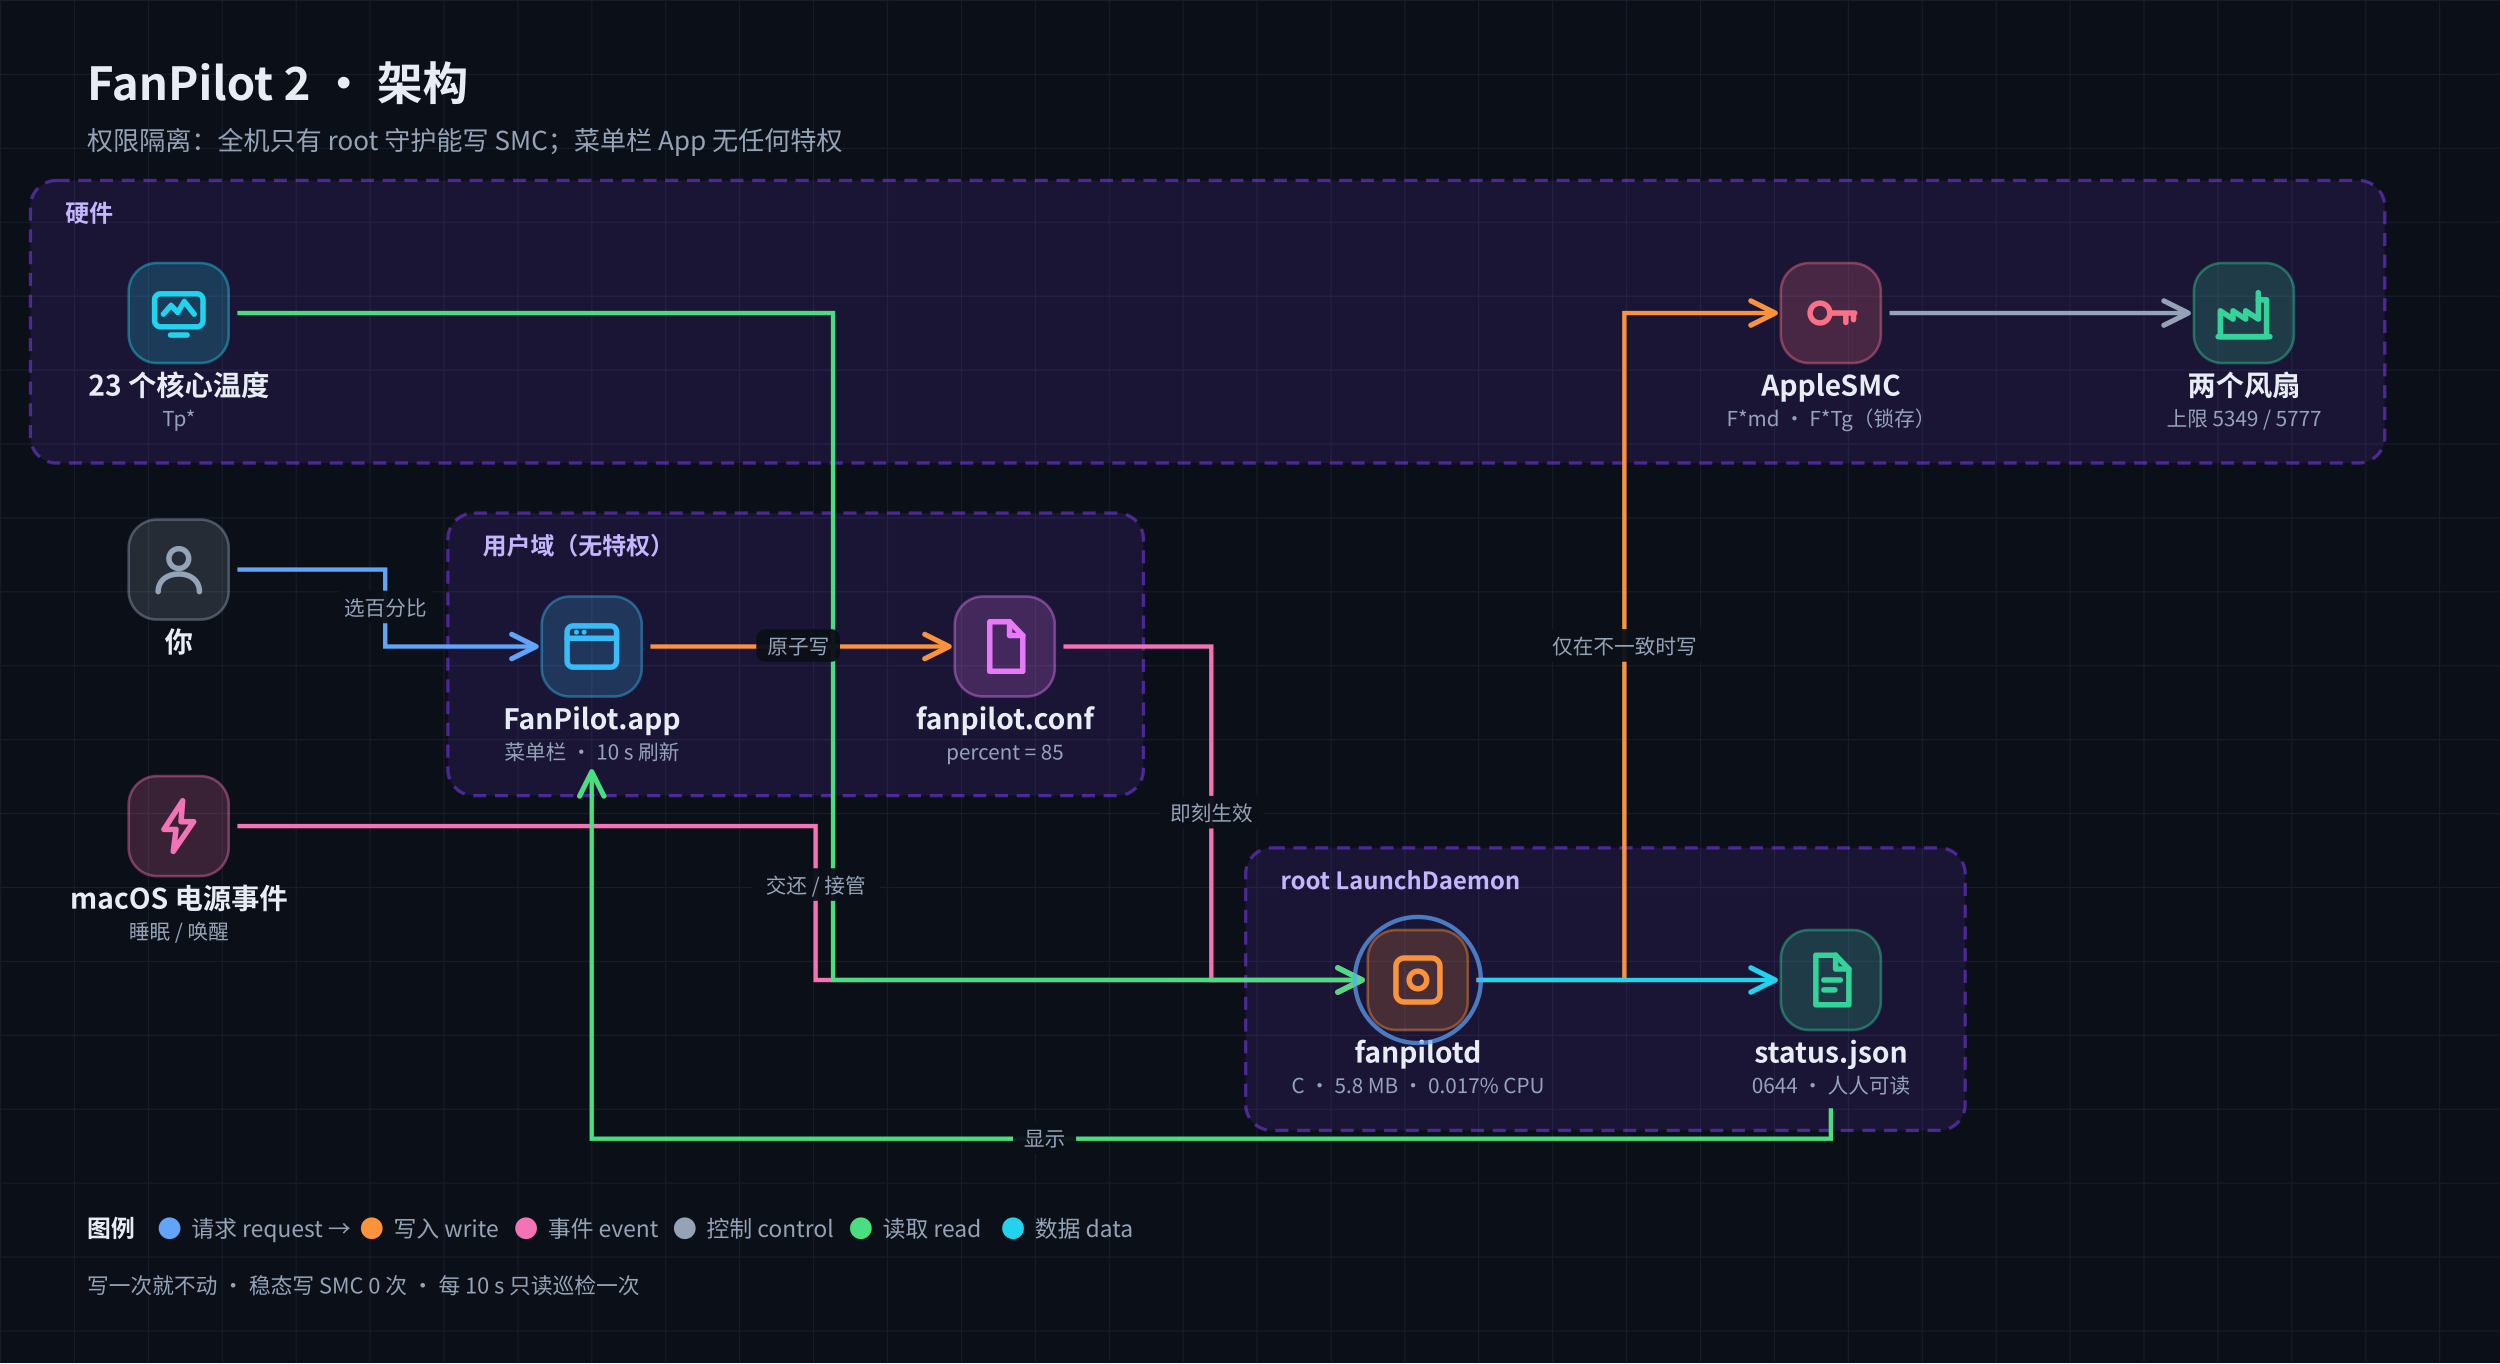
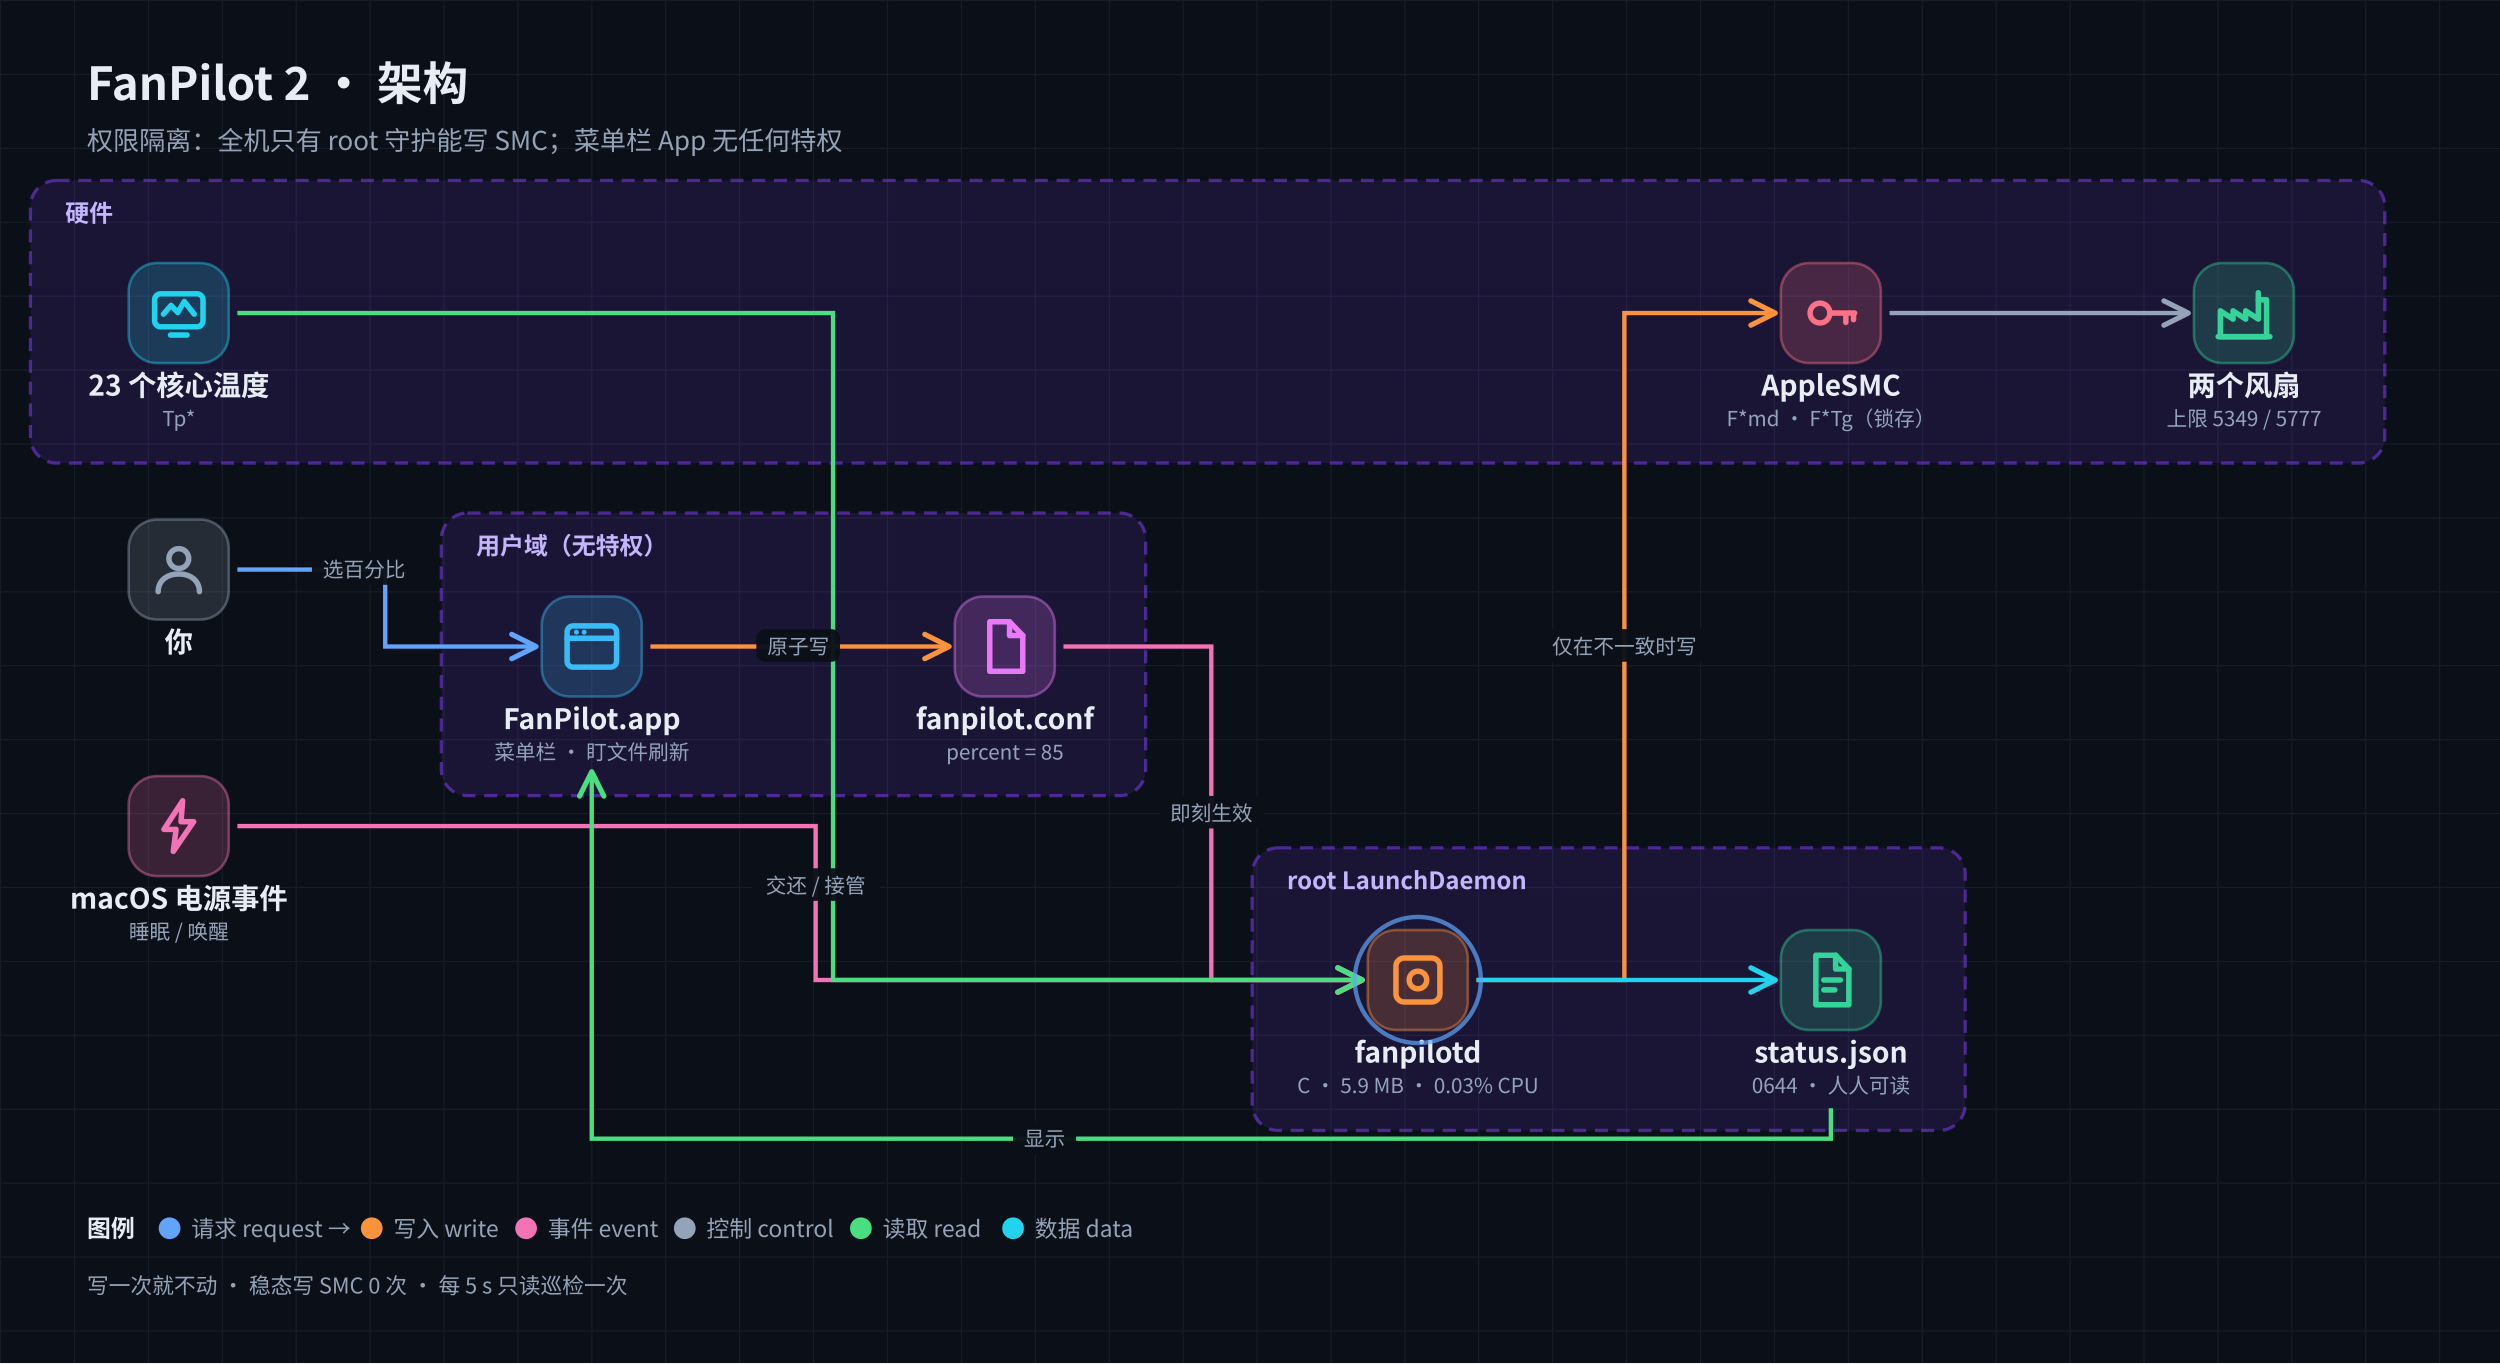
<svg xmlns="http://www.w3.org/2000/svg" viewBox="0 0 1150 627" width="1150" height="627" font-family="-apple-system,BlinkMacSystemFont,'Segoe UI','PingFang SC','Hiragino Sans GB','Microsoft YaHei','Noto Sans CJK SC','Source Han Sans SC',Helvetica,Arial,sans-serif" role="img" aria-label="FanPilot 2 · 架构">
  <defs>
    <pattern id="af-grid" width="34" height="34" patternUnits="userSpaceOnUse">
      <path d="M34 0 H0 V34" fill="none" stroke="#161D29" stroke-width="1" />
    </pattern>
    <marker id="af-ah" viewBox="0 0 10 10" refX="8" refY="5" markerWidth="7" markerHeight="7" orient="auto-start-reverse">
      <path d="M1 1 L9 5 L1 9" fill="none" stroke="context-stroke" stroke-width="1.7" stroke-linecap="round" stroke-linejoin="round" />
    </marker>
    <style>@media (prefers-reduced-motion: no-preference){.flow{stroke-dasharray:6 6;animation:af-dash 0.8s linear infinite}.flow-slow{stroke-dasharray:4 8;animation:af-dash 1.6s linear infinite}.rv0{opacity:0;animation:af-in .5s ease-out 0.00s forwards}.rv1{opacity:0;animation:af-in .5s ease-out 0.10s forwards}.rv2{opacity:0;animation:af-in .5s ease-out 0.20s forwards}.rv3{opacity:0;animation:af-in .5s ease-out 0.30s forwards}.rv4{opacity:0;animation:af-in .5s ease-out 0.40s forwards}.rv5{opacity:0;animation:af-in .5s ease-out 0.50s forwards}}@media (prefers-reduced-motion: reduce){  .rv0,.rv1,.rv2,.rv3,.rv4,.rv5{opacity:1}}@keyframes af-dash{to{stroke-dashoffset:-12}}@keyframes af-in{to{opacity:1}}</style>
  </defs>
  <rect width="1150" height="627" fill="#0B0F17" />
  <rect width="1150" height="627" fill="url(#af-grid)" />
  <text x="40" y="46" font-size="21" font-weight="800" fill="#E8EDF5">FanPilot 2 · 架构</text>
  <text x="40" y="69" font-size="12" fill="#94A3B8">权限隔离：全机只有 root 守护能写 SMC；菜单栏 App 无任何特权</text>
-   <rect x="206" y="236" width="320" height="130" rx="12" fill="rgba(124,58,237,0.14)" stroke="rgba(124,58,237,0.55)" stroke-width="1.5" stroke-dasharray="6 4" />
-   <text x="222" y="255" font-size="11" font-weight="700" fill="#C4B5FD">用户域（无特权）</text>
-   <rect x="573" y="390" width="331" height="130" rx="12" fill="rgba(124,58,237,0.14)" stroke="rgba(124,58,237,0.55)" stroke-width="1.5" stroke-dasharray="6 4" />
-   <text x="589" y="409" font-size="11" font-weight="700" fill="#C4B5FD">root LaunchDaemon</text>
+   <rect x="203" y="236" width="324" height="130" rx="12" fill="rgba(124,58,237,0.14)" stroke="rgba(124,58,237,0.55)" stroke-width="1.5" stroke-dasharray="6 4" />
+   <text x="219" y="255" font-size="11" font-weight="700" fill="#C4B5FD">用户域（无特权）</text>
+   <rect x="576" y="390" width="328" height="130" rx="12" fill="rgba(124,58,237,0.14)" stroke="rgba(124,58,237,0.55)" stroke-width="1.5" stroke-dasharray="6 4" />
+   <text x="592" y="409" font-size="11" font-weight="700" fill="#C4B5FD">root LaunchDaemon</text>
  <rect x="14" y="83" width="1083" height="130" rx="12" fill="rgba(124,58,237,0.14)" stroke="rgba(124,58,237,0.55)" stroke-width="1.5" stroke-dasharray="6 4" />
  <text x="30" y="102" font-size="11" font-weight="700" fill="#C4B5FD">硬件</text>
  <path class="flow" d="M 109.2 262.0 L 177.2 262.0 L 177.2 297.4 L 245.2 297.4" fill="none" stroke="#60A5FA" stroke-width="2" marker-end="url(#af-ah)" />
  <path class="flow" d="M 299.2 297.4 L 435.2 297.4" fill="none" stroke="#FB923C" stroke-width="2" marker-end="url(#af-ah)" />
  <path class="flow" d="M 489.2 297.4 L 557.2 297.4 L 557.2 450.8 L 625.2 450.8" fill="none" stroke="#F472B6" stroke-width="2" marker-end="url(#af-ah)" />
  <path class="flow" d="M 109.2 380.0 L 375.2 380.0 L 375.2 450.8 L 625.2 450.8" fill="none" stroke="#F472B6" stroke-width="2" marker-end="url(#af-ah)" />
  <path class="flow" d="M 679.2 450.8 L 747.2 450.8 L 747.2 144.0 L 815.2 144.0" fill="none" stroke="#FB923C" stroke-width="2" marker-end="url(#af-ah)" />
  <path class="flow" d="M 869.2 144.0 L 1005.2 144.0" fill="none" stroke="#94A3B8" stroke-width="2" marker-end="url(#af-ah)" />
  <path class="flow" d="M 109.2 144.0 L 383.2 144.0 L 383.2 450.8 L 625.2 450.8" fill="none" stroke="#4ADE80" stroke-width="2" marker-end="url(#af-ah)" />
  <path class="flow" d="M 679.2 450.8 L 815.2 450.8" fill="none" stroke="#22D3EE" stroke-width="2" marker-end="url(#af-ah)" />
  <path class="flow" d="M 842.2 509.8 L 842.2 523.8 L 272.2 523.8 L 272.2 356.4" fill="none" stroke="#4ADE80" stroke-width="2" marker-end="url(#af-ah)" />
-   <rect x="153.2" y="271.7" width="48.0" height="15" rx="4" fill="#0B0F17" opacity="0.95" />
-   <text x="177.2" y="283.1" text-anchor="middle" font-size="9.5" fill="#94A3B8">选百分比</text>
+   <rect x="143.5" y="254.0" width="48.0" height="15" rx="4" fill="#0B0F17" opacity="0.95" />
+   <text x="167.5" y="265.4" text-anchor="middle" font-size="9.5" fill="#94A3B8">选百分比</text>
  <rect x="347.9" y="289.4" width="38.5" height="15" rx="4" fill="#0B0F17" opacity="0.95" />
  <text x="367.2" y="300.8" text-anchor="middle" font-size="9.5" fill="#94A3B8">原子写</text>
  <rect x="533.2" y="366.1" width="48.0" height="15" rx="4" fill="#0B0F17" opacity="0.95" />
  <text x="557.2" y="377.5" text-anchor="middle" font-size="9.5" fill="#94A3B8">即刻生效</text>
  <rect x="345.9" y="399.4" width="58.6" height="15" rx="4" fill="#0B0F17" opacity="0.95" />
  <text x="375.2" y="410.8" text-anchor="middle" font-size="9.5" fill="#94A3B8">交还 / 接管</text>
  <rect x="709.0" y="289.4" width="76.5" height="15" rx="4" fill="#0B0F17" opacity="0.95" />
  <text x="747.2" y="300.8" text-anchor="middle" font-size="9.5" fill="#94A3B8">仅在不一致时写</text>
  <rect x="466.0" y="515.8" width="29.0" height="15" rx="4" fill="#0B0F17" opacity="0.95" />
  <text x="480.5" y="527.2" text-anchor="middle" font-size="9.5" fill="#94A3B8">显示</text>
  <circle r="4.0" fill="#60A5FA" opacity="0.95" visibility="hidden">
    <set attributeName="visibility" to="visible" begin="0.00s" />
    <animateMotion dur="1.8s" begin="0.00s" repeatCount="indefinite" path="M 109.2 262.0 L 177.2 262.0 L 177.2 297.4 L 245.2 297.4" />
  </circle>
  <circle r="4.0" fill="#FB923C" opacity="0.95" visibility="hidden">
    <set attributeName="visibility" to="visible" begin="0.00s" />
    <animateMotion dur="1.8s" begin="0.00s" repeatCount="indefinite" path="M 299.2 297.4 L 435.2 297.4" />
  </circle>
  <circle r="4.0" fill="#F472B6" opacity="0.95" visibility="hidden">
    <set attributeName="visibility" to="visible" begin="0.00s" />
    <animateMotion dur="1.8s" begin="0.00s" repeatCount="indefinite" path="M 489.2 297.4 L 557.2 297.4 L 557.2 450.8 L 625.2 450.8" />
  </circle>
  <circle r="4.0" fill="#94A3B8" opacity="0.95" visibility="hidden">
    <set attributeName="visibility" to="visible" begin="0.00s" />
    <animateMotion dur="1.8s" begin="0.00s" repeatCount="indefinite" path="M 869.2 144.0 L 1005.2 144.0" />
  </circle>
  <g class="rv0">
    <rect x="59.2" y="239.0" width="46.0" height="46.0" rx="13" fill="rgba(148,163,184,0.2)" stroke="rgba(148,163,184,0.42)" stroke-width="1.2" />
    <g transform="translate(67.07,246.82) scale(1.265)" color="#94A3B8">
      <circle cx="12" cy="8" r="3.6" fill="none" stroke="currentColor" stroke-width="2" stroke-linecap="round" stroke-linejoin="round" />
      <path d="M4.5 20c0-4.1 3.4-6.4 7.5-6.4S19.5 15.9 19.5 20" fill="none" stroke="currentColor" stroke-width="2" stroke-linecap="round" stroke-linejoin="round" />
    </g>
    <text x="82.25" y="300.0" text-anchor="middle" font-size="13" font-weight="700" fill="#E8EDF5">你</text>
  </g>
  <g class="rv1">
    <rect x="249.2" y="274.4" width="46.0" height="46.0" rx="13" fill="rgba(56,189,248,0.2)" stroke="rgba(56,189,248,0.42)" stroke-width="1.2" />
    <g transform="translate(257.07,282.22) scale(1.265)" color="#38BDF8">
      <rect x="3" y="4.5" width="18" height="15" rx="2.2" fill="none" stroke="currentColor" stroke-width="2" stroke-linecap="round" stroke-linejoin="round" />
      <path d="M3 9h18" fill="none" stroke="currentColor" stroke-width="2" stroke-linecap="round" stroke-linejoin="round" />
      <circle cx="6.4" cy="6.8" r="0.9" fill="currentColor" />
      <circle cx="9.2" cy="6.8" r="0.9" fill="currentColor" />
    </g>
    <text x="272.25" y="335.4" text-anchor="middle" font-size="13" font-weight="700" fill="#E8EDF5">FanPilot.app</text>
-     <text x="272.25" y="349.4" text-anchor="middle" font-size="9.5" fill="#94A3B8">菜单栏 · 10 s 刷新</text>
+     <text x="272.25" y="349.4" text-anchor="middle" font-size="9.5" fill="#94A3B8">菜单栏 · 盯文件刷新</text>
  </g>
  <g class="rv2">
    <rect x="439.2" y="274.4" width="46.0" height="46.0" rx="13" fill="rgba(232,121,249,0.2)" stroke="rgba(232,121,249,0.42)" stroke-width="1.2" />
    <g transform="translate(447.07,282.22) scale(1.265)" color="#E879F9">
      <path d="M6.5 3h7.2L18.5 8v13H6.5Z" fill="none" stroke="currentColor" stroke-width="2" stroke-linecap="round" stroke-linejoin="round" />
      <path d="M13.7 3v5h4.8" fill="none" stroke="currentColor" stroke-width="2" stroke-linecap="round" stroke-linejoin="round" />
    </g>
    <text x="462.25" y="335.4" text-anchor="middle" font-size="13" font-weight="700" fill="#E8EDF5">fanpilot.conf</text>
    <text x="462.25" y="349.4" text-anchor="middle" font-size="9.5" fill="#94A3B8">percent = 85</text>
  </g>
  <g class="rv4">
    <rect x="819.2" y="427.8" width="46.0" height="46.0" rx="13" fill="rgba(52,211,153,0.2)" stroke="rgba(52,211,153,0.42)" stroke-width="1.2" />
    <g transform="translate(827.07,435.62) scale(1.265)" color="#34D399">
      <path d="M6.5 3h7.2L18.5 8v13H6.5Z" fill="none" stroke="currentColor" stroke-width="2" stroke-linecap="round" stroke-linejoin="round" />
      <path d="M13.7 3v5h4.8M9.4 12h6M9.4 15.6h4" fill="none" stroke="currentColor" stroke-width="2" stroke-linecap="round" stroke-linejoin="round" />
    </g>
    <text x="842.25" y="488.8" text-anchor="middle" font-size="13" font-weight="700" fill="#E8EDF5">status.json</text>
    <text x="842.25" y="502.8" text-anchor="middle" font-size="9.5" fill="#94A3B8">0644 · 人人可读</text>
  </g>
  <g class="rv3">
    <rect x="629.2" y="427.8" width="46.0" height="46.0" rx="13" fill="rgba(251,146,60,0.2)" stroke="rgba(251,146,60,0.42)" stroke-width="1.2" />
    <g transform="translate(637.07,435.62) scale(1.265)" color="#FB923C">
      <rect x="4" y="4" width="16" height="16" rx="3" fill="none" stroke="currentColor" stroke-width="2" stroke-linecap="round" stroke-linejoin="round" />
      <circle cx="12" cy="12" r="3.2" fill="none" stroke="currentColor" stroke-width="2" stroke-linecap="round" stroke-linejoin="round" />
    </g>
    <text x="652.25" y="488.8" text-anchor="middle" font-size="13" font-weight="700" fill="#E8EDF5">fanpilotd</text>
-     <text x="652.25" y="502.8" text-anchor="middle" font-size="9.5" fill="#94A3B8">C · 5.8 MB · 0.017% CPU</text>
+     <text x="652.25" y="502.8" text-anchor="middle" font-size="9.5" fill="#94A3B8">C · 5.9 MB · 0.03% CPU</text>
  </g>
  <g class="rv0">
    <rect x="59.2" y="357.0" width="46.0" height="46.0" rx="13" fill="rgba(244,114,182,0.2)" stroke="rgba(244,114,182,0.42)" stroke-width="1.2" />
    <g transform="translate(67.07,364.82) scale(1.265)" color="#F472B6">
      <path d="M13.4 2.8 6.6 13.2h4.4l-1 8 7.4-10.8h-4.6Z" fill="none" stroke="currentColor" stroke-width="2" stroke-linecap="round" stroke-linejoin="round" />
    </g>
    <text x="82.25" y="418.0" text-anchor="middle" font-size="13" font-weight="700" fill="#E8EDF5">macOS 电源事件</text>
    <text x="82.25" y="432.0" text-anchor="middle" font-size="9.5" fill="#94A3B8">睡眠 / 唤醒</text>
  </g>
  <g class="rv4">
    <rect x="819.2" y="121.0" width="46.0" height="46.0" rx="13" fill="rgba(251,113,133,0.2)" stroke="rgba(251,113,133,0.42)" stroke-width="1.2" />
    <g transform="translate(827.07,128.82) scale(1.265)" color="#FB7185">
      <circle cx="8" cy="12" r="3.6" fill="none" stroke="currentColor" stroke-width="2" stroke-linecap="round" stroke-linejoin="round" />
      <path d="M11.6 12h9M17.4 12v3.4M20.2 12v2.4" fill="none" stroke="currentColor" stroke-width="2" stroke-linecap="round" stroke-linejoin="round" />
    </g>
    <text x="842.25" y="182.0" text-anchor="middle" font-size="13" font-weight="700" fill="#E8EDF5">AppleSMC</text>
    <text x="842.25" y="196.0" text-anchor="middle" font-size="9.5" fill="#94A3B8">F*md · F*Tg（锁存）</text>
  </g>
  <g class="rv5">
    <rect x="1009.2" y="121.0" width="46.0" height="46.0" rx="13" fill="rgba(52,211,153,0.2)" stroke="rgba(52,211,153,0.42)" stroke-width="1.2" />
    <g transform="translate(1017.07,128.82) scale(1.265)" color="#34D399">
      <path d="M3.4 20.6V11.2l4.6 3V11.2l4.6 3V11.2l4.6 3V7.2h3v13.4Z" fill="none" stroke="currentColor" stroke-width="2" stroke-linecap="round" stroke-linejoin="round" />
      <path d="M2.6 20.6h18.8M17.2 7.2V4.6" fill="none" stroke="currentColor" stroke-width="2" stroke-linecap="round" stroke-linejoin="round" />
    </g>
    <text x="1032.25" y="182.0" text-anchor="middle" font-size="13" font-weight="700" fill="#E8EDF5">两个风扇</text>
    <text x="1032.25" y="196.0" text-anchor="middle" font-size="9.5" fill="#94A3B8">上限 5349 / 5777</text>
  </g>
  <g class="rv0">
    <rect x="59.2" y="121.0" width="46.0" height="46.0" rx="13" fill="rgba(34,211,238,0.2)" stroke="rgba(34,211,238,0.42)" stroke-width="1.2" />
    <g transform="translate(67.07,128.82) scale(1.265)" color="#22D3EE">
      <rect x="3.2" y="5" width="17.6" height="12" rx="2.2" fill="none" stroke="currentColor" stroke-width="2" stroke-linecap="round" stroke-linejoin="round" />
      <path d="M6.4 12.4l2.8-3.2 2.4 2.6 2.4-4 3.6 4.6M9 20h6" fill="none" stroke="currentColor" stroke-width="2" stroke-linecap="round" stroke-linejoin="round" />
    </g>
    <text x="82.25" y="182.0" text-anchor="middle" font-size="13" font-weight="700" fill="#E8EDF5">23 个核心温度</text>
    <text x="82.25" y="196.0" text-anchor="middle" font-size="9.5" fill="#94A3B8">Tp*</text>
  </g>
  <circle cx="652.2" cy="450.8" r="29.0" fill="none" stroke="#60A5FA" stroke-width="2" opacity="0.7">
    <animate attributeName="r" values="29.0;42.0" dur="1.9s" repeatCount="indefinite" />
    <animate attributeName="opacity" values="0.65;0" dur="1.9s" repeatCount="indefinite" />
  </circle>
  <text x="40" y="569" font-size="11" font-weight="700" fill="#E8EDF5">图例</text>
  <circle cx="78" cy="565" r="5" fill="#60A5FA" />
  <text x="88" y="569" font-size="10.5" fill="#94A3B8">请求 request →</text>
  <circle cx="171" cy="565" r="5" fill="#FB923C" />
  <text x="181" y="569" font-size="10.5" fill="#94A3B8">写入 write</text>
  <circle cx="242" cy="565" r="5" fill="#F472B6" />
  <text x="252" y="569" font-size="10.5" fill="#94A3B8">事件 event</text>
  <circle cx="315" cy="565" r="5" fill="#94A3B8" />
  <text x="325" y="569" font-size="10.5" fill="#94A3B8">控制 control</text>
  <circle cx="396" cy="565" r="5" fill="#4ADE80" />
  <text x="406" y="569" font-size="10.5" fill="#94A3B8">读取 read</text>
  <circle cx="466" cy="565" r="5" fill="#22D3EE" />
  <text x="476" y="569" font-size="10.5" fill="#94A3B8">数据 data</text>
-   <text x="40" y="595" font-size="10" fill="#94A3B8">写一次就不动 · 稳态写 SMC 0 次 · 每 10 s 只读巡检一次</text>
+   <text x="40" y="595" font-size="10" fill="#94A3B8">写一次就不动 · 稳态写 SMC 0 次 · 每 5 s 只读巡检一次</text>
</svg>
